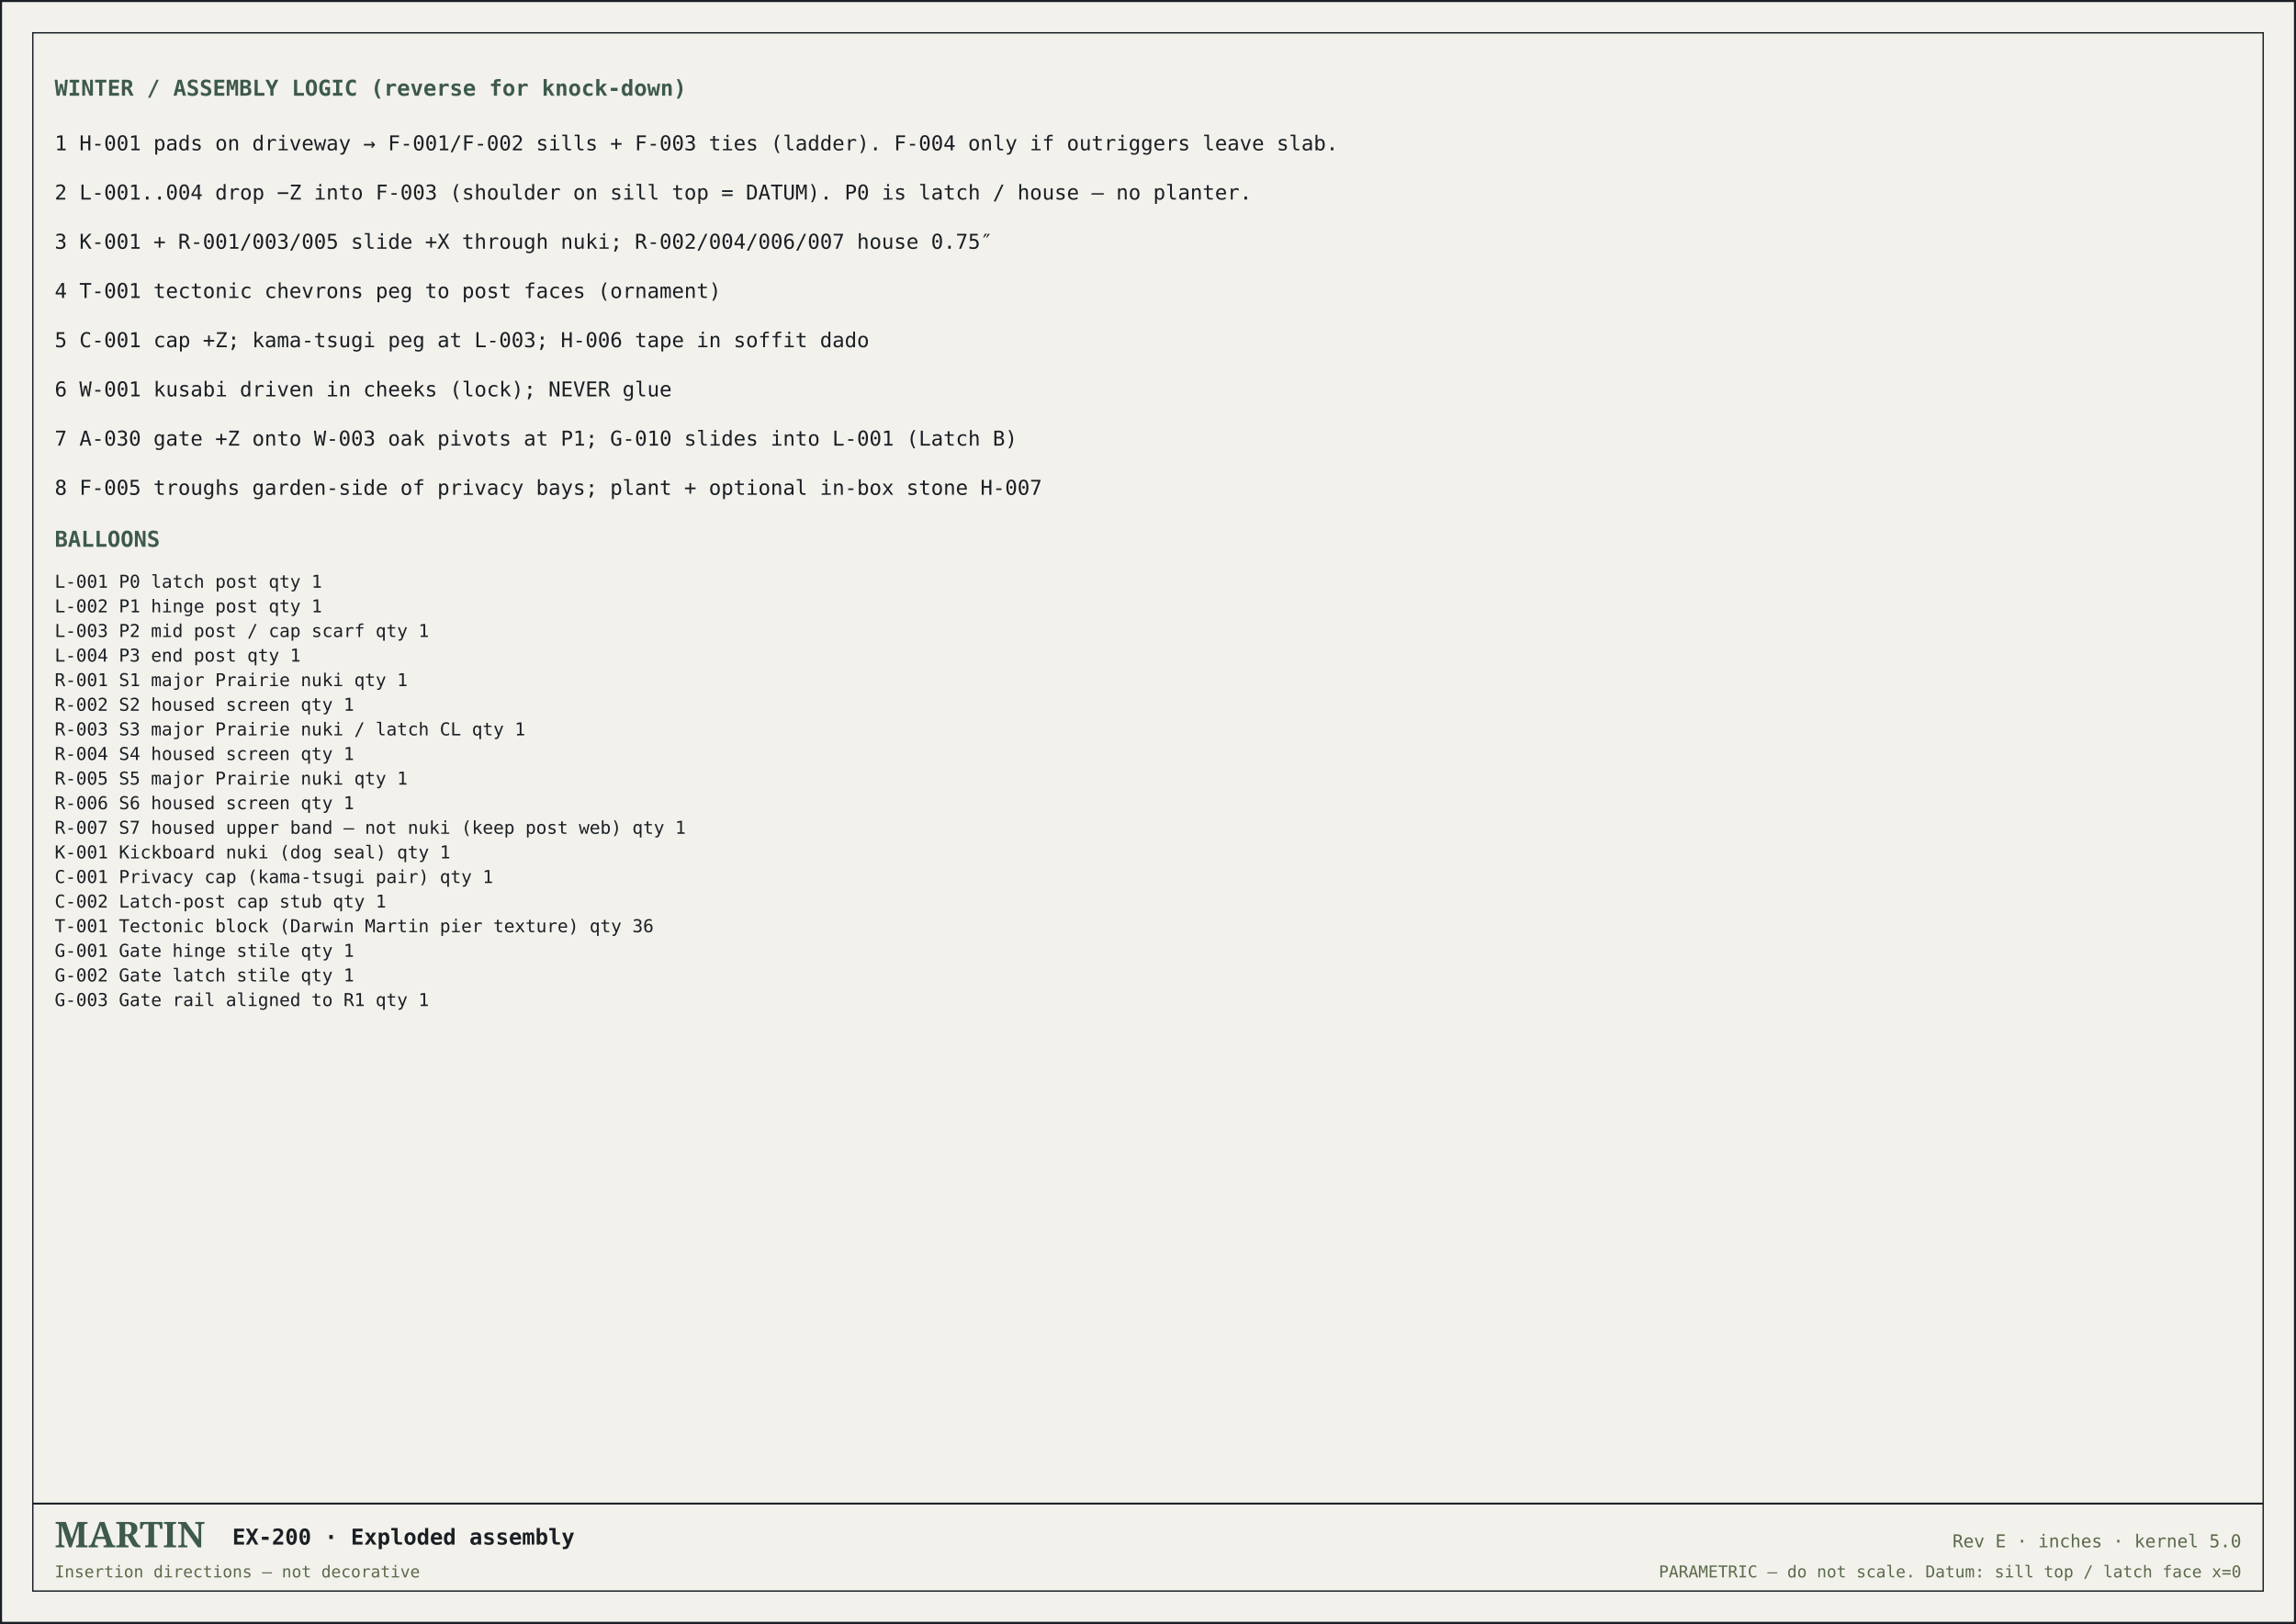
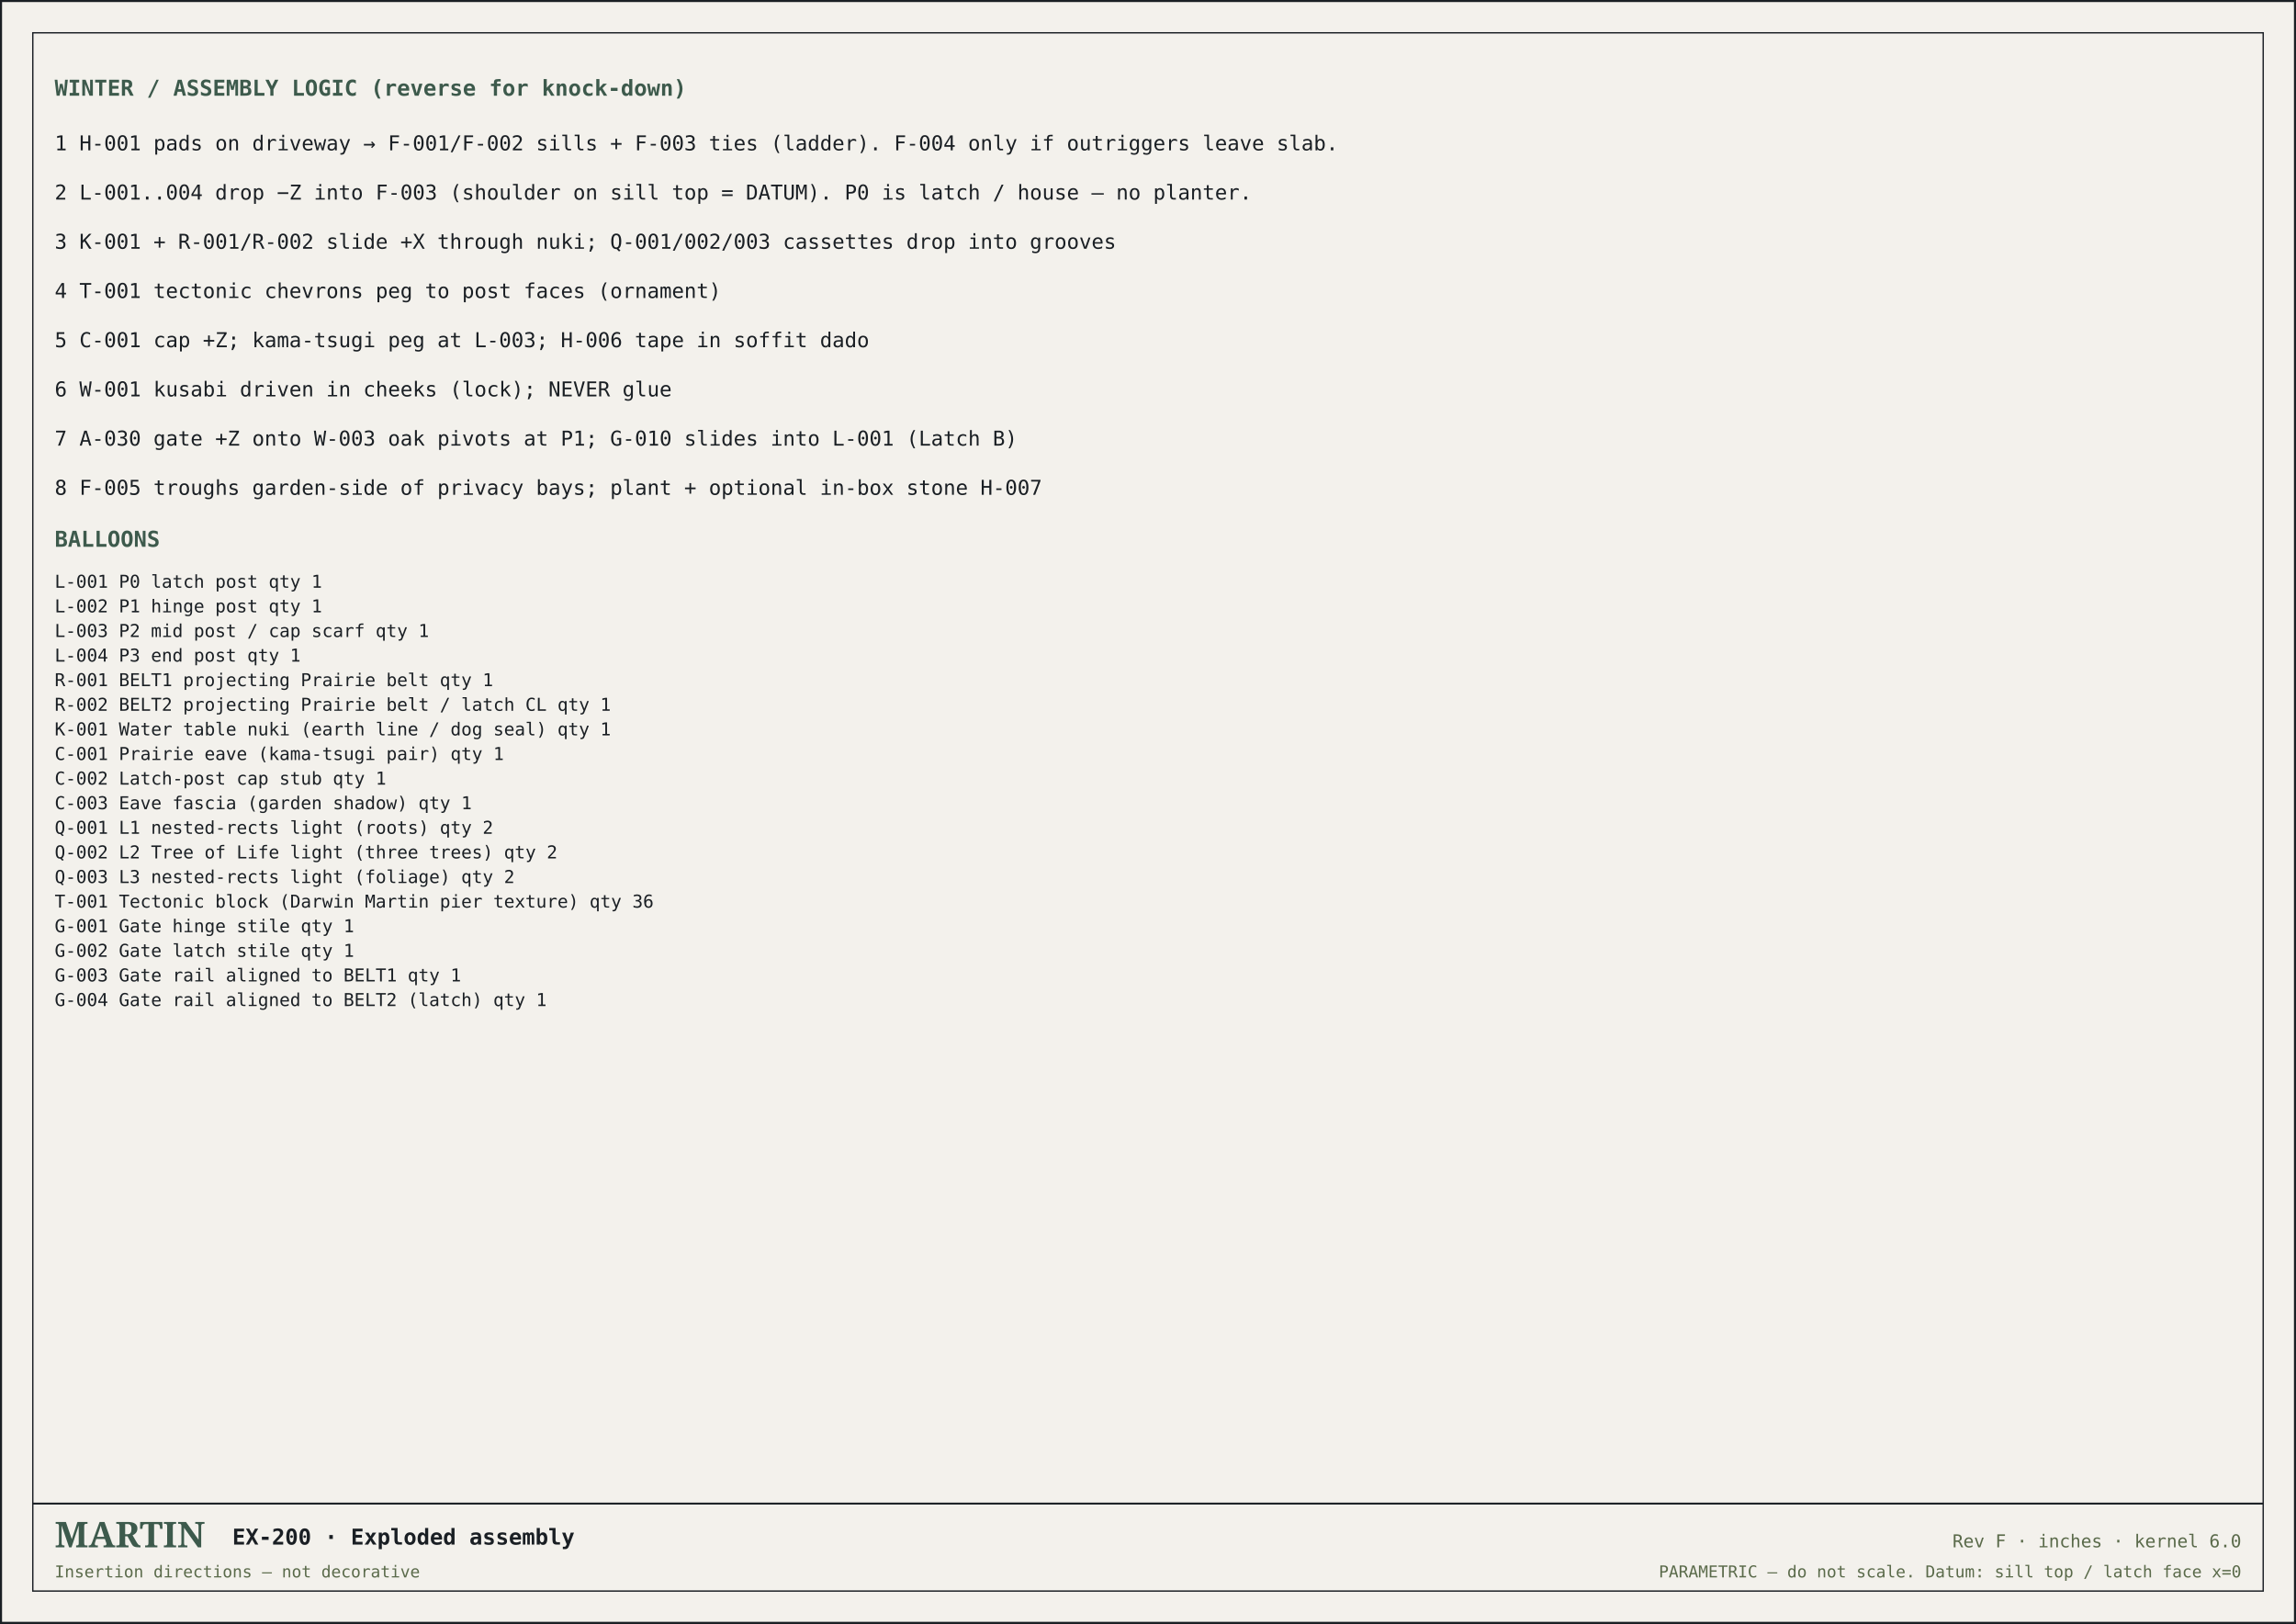
<svg xmlns="http://www.w3.org/2000/svg" width="1680" height="1188" viewBox="0 0 1680 1188">
  <rect x="0.0" y="0.0" width="1680.0" height="1188.0" fill="#f3f1ec" stroke="#1a1f24" stroke-width="3" />
  <rect x="24.0" y="24.0" width="1632.0" height="1140.0" fill="none" stroke="#1a1f24" stroke-width="1" />
  <line x1="24.0" y1="1100.0" x2="1656.0" y2="1100.0" stroke="#1a1f24" stroke-width="1.4" />
  <text x="40.0" y="1132.0" font-family="Georgia, serif" font-size="26" fill="#3d5a4c" text-anchor="start" font-weight="600">MARTIN</text>
  <text x="170.0" y="1130.0" font-family="IBM Plex Mono, Menlo, monospace" font-size="16" fill="#1a1f24" text-anchor="start" font-weight="600">EX-200  ·  Exploded assembly</text>
  <text x="40.0" y="1154.0" font-family="IBM Plex Mono, Menlo, monospace" font-size="12" fill="#5a6a4a" text-anchor="start">Insertion directions — not decorative</text>
-   <text x="1640.0" y="1132.0" font-family="IBM Plex Mono, Menlo, monospace" font-size="13" fill="#5a6a4a" text-anchor="end">Rev E  ·  inches  ·  kernel 5.0</text>
+   <text x="1640.0" y="1132.0" font-family="IBM Plex Mono, Menlo, monospace" font-size="13" fill="#5a6a4a" text-anchor="end">Rev F  ·  inches  ·  kernel 6.0</text>
  <text x="1640.0" y="1154.0" font-family="IBM Plex Mono, Menlo, monospace" font-size="12" fill="#5a6a4a" text-anchor="end">PARAMETRIC — do not scale. Datum: sill top / latch face x=0</text>
  <text x="40.0" y="70.0" font-family="IBM Plex Mono, Menlo, monospace" font-size="16" fill="#3d5a4c" text-anchor="start" font-weight="600">WINTER / ASSEMBLY LOGIC  (reverse for knock-down)</text>
  <text x="40.0" y="110.0" font-family="IBM Plex Mono, Menlo, monospace" font-size="15" fill="#1a1f24" text-anchor="start">1  H-001 pads on driveway  →  F-001/F-002 sills + F-003 ties (ladder). F-004 only if outriggers leave slab.</text>
  <text x="40.0" y="146.0" font-family="IBM Plex Mono, Menlo, monospace" font-size="15" fill="#1a1f24" text-anchor="start">2  L-001..004 drop −Z into F-003 (shoulder on sill top = DATUM). P0 is latch / house — no planter.</text>
-   <text x="40.0" y="182.0" font-family="IBM Plex Mono, Menlo, monospace" font-size="15" fill="#1a1f24" text-anchor="start">3  K-001 + R-001/003/005 slide +X through nuki; R-002/004/006/007 house 0.75″</text>
+   <text x="40.0" y="182.0" font-family="IBM Plex Mono, Menlo, monospace" font-size="15" fill="#1a1f24" text-anchor="start">3  K-001 + R-001/R-002 slide +X through nuki; Q-001/002/003 cassettes drop into grooves</text>
  <text x="40.0" y="218.0" font-family="IBM Plex Mono, Menlo, monospace" font-size="15" fill="#1a1f24" text-anchor="start">4  T-001 tectonic chevrons peg to post faces (ornament)</text>
  <text x="40.0" y="254.0" font-family="IBM Plex Mono, Menlo, monospace" font-size="15" fill="#1a1f24" text-anchor="start">5  C-001 cap +Z; kama-tsugi peg at L-003; H-006 tape in soffit dado</text>
  <text x="40.0" y="290.0" font-family="IBM Plex Mono, Menlo, monospace" font-size="15" fill="#1a1f24" text-anchor="start">6  W-001 kusabi driven in cheeks (lock); NEVER glue</text>
  <text x="40.0" y="326.0" font-family="IBM Plex Mono, Menlo, monospace" font-size="15" fill="#1a1f24" text-anchor="start">7  A-030 gate +Z onto W-003 oak pivots at P1; G-010 slides into L-001 (Latch B)</text>
  <text x="40.0" y="362.0" font-family="IBM Plex Mono, Menlo, monospace" font-size="15" fill="#1a1f24" text-anchor="start">8  F-005 troughs garden-side of privacy bays; plant + optional in-box stone H-007</text>
  <text x="40.0" y="400.0" font-family="IBM Plex Mono, Menlo, monospace" font-size="16" fill="#3d5a4c" text-anchor="start" font-weight="600">BALLOONS</text>
  <text x="40.0" y="430.0" font-family="IBM Plex Mono, Menlo, monospace" font-size="13" fill="#1a1f24" text-anchor="start">L-001   P0 latch post                                     qty 1</text>
  <text x="40.0" y="448.0" font-family="IBM Plex Mono, Menlo, monospace" font-size="13" fill="#1a1f24" text-anchor="start">L-002   P1 hinge post                                     qty 1</text>
  <text x="40.0" y="466.0" font-family="IBM Plex Mono, Menlo, monospace" font-size="13" fill="#1a1f24" text-anchor="start">L-003   P2 mid post / cap scarf                           qty 1</text>
  <text x="40.0" y="484.0" font-family="IBM Plex Mono, Menlo, monospace" font-size="13" fill="#1a1f24" text-anchor="start">L-004   P3 end post                                       qty 1</text>
-   <text x="40.0" y="502.0" font-family="IBM Plex Mono, Menlo, monospace" font-size="13" fill="#1a1f24" text-anchor="start">R-001   S1 major Prairie nuki                             qty 1</text>
-   <text x="40.0" y="520.0" font-family="IBM Plex Mono, Menlo, monospace" font-size="13" fill="#1a1f24" text-anchor="start">R-002   S2 housed screen                                  qty 1</text>
-   <text x="40.0" y="538.0" font-family="IBM Plex Mono, Menlo, monospace" font-size="13" fill="#1a1f24" text-anchor="start">R-003   S3 major Prairie nuki / latch CL                  qty 1</text>
-   <text x="40.0" y="556.0" font-family="IBM Plex Mono, Menlo, monospace" font-size="13" fill="#1a1f24" text-anchor="start">R-004   S4 housed screen                                  qty 1</text>
-   <text x="40.0" y="574.0" font-family="IBM Plex Mono, Menlo, monospace" font-size="13" fill="#1a1f24" text-anchor="start">R-005   S5 major Prairie nuki                             qty 1</text>
-   <text x="40.0" y="592.0" font-family="IBM Plex Mono, Menlo, monospace" font-size="13" fill="#1a1f24" text-anchor="start">R-006   S6 housed screen                                  qty 1</text>
-   <text x="40.0" y="610.0" font-family="IBM Plex Mono, Menlo, monospace" font-size="13" fill="#1a1f24" text-anchor="start">R-007   S7 housed upper band — not nuki (keep post web)   qty 1</text>
-   <text x="40.0" y="628.0" font-family="IBM Plex Mono, Menlo, monospace" font-size="13" fill="#1a1f24" text-anchor="start">K-001   Kickboard nuki (dog seal)                         qty 1</text>
-   <text x="40.0" y="646.0" font-family="IBM Plex Mono, Menlo, monospace" font-size="13" fill="#1a1f24" text-anchor="start">C-001   Privacy cap (kama-tsugi pair)                     qty 1</text>
-   <text x="40.0" y="664.0" font-family="IBM Plex Mono, Menlo, monospace" font-size="13" fill="#1a1f24" text-anchor="start">C-002   Latch-post cap stub                               qty 1</text>
-   <text x="40.0" y="682.0" font-family="IBM Plex Mono, Menlo, monospace" font-size="13" fill="#1a1f24" text-anchor="start">T-001   Tectonic block (Darwin Martin pier texture)       qty 36</text>
-   <text x="40.0" y="700.0" font-family="IBM Plex Mono, Menlo, monospace" font-size="13" fill="#1a1f24" text-anchor="start">G-001   Gate hinge stile                                  qty 1</text>
-   <text x="40.0" y="718.0" font-family="IBM Plex Mono, Menlo, monospace" font-size="13" fill="#1a1f24" text-anchor="start">G-002   Gate latch stile                                  qty 1</text>
-   <text x="40.0" y="736.0" font-family="IBM Plex Mono, Menlo, monospace" font-size="13" fill="#1a1f24" text-anchor="start">G-003   Gate rail aligned to R1                           qty 1</text>
+   <text x="40.0" y="502.0" font-family="IBM Plex Mono, Menlo, monospace" font-size="13" fill="#1a1f24" text-anchor="start">R-001   BELT1 projecting Prairie belt                     qty 1</text>
+   <text x="40.0" y="520.0" font-family="IBM Plex Mono, Menlo, monospace" font-size="13" fill="#1a1f24" text-anchor="start">R-002   BELT2 projecting Prairie belt / latch CL          qty 1</text>
+   <text x="40.0" y="538.0" font-family="IBM Plex Mono, Menlo, monospace" font-size="13" fill="#1a1f24" text-anchor="start">K-001   Water table nuki (earth line / dog seal)          qty 1</text>
+   <text x="40.0" y="556.0" font-family="IBM Plex Mono, Menlo, monospace" font-size="13" fill="#1a1f24" text-anchor="start">C-001   Prairie eave (kama-tsugi pair)                    qty 1</text>
+   <text x="40.0" y="574.0" font-family="IBM Plex Mono, Menlo, monospace" font-size="13" fill="#1a1f24" text-anchor="start">C-002   Latch-post cap stub                               qty 1</text>
+   <text x="40.0" y="592.0" font-family="IBM Plex Mono, Menlo, monospace" font-size="13" fill="#1a1f24" text-anchor="start">C-003   Eave fascia (garden shadow)                       qty 1</text>
+   <text x="40.0" y="610.0" font-family="IBM Plex Mono, Menlo, monospace" font-size="13" fill="#1a1f24" text-anchor="start">Q-001   L1 nested-rects light (roots)                     qty 2</text>
+   <text x="40.0" y="628.0" font-family="IBM Plex Mono, Menlo, monospace" font-size="13" fill="#1a1f24" text-anchor="start">Q-002   L2 Tree of Life light (three trees)               qty 2</text>
+   <text x="40.0" y="646.0" font-family="IBM Plex Mono, Menlo, monospace" font-size="13" fill="#1a1f24" text-anchor="start">Q-003   L3 nested-rects light (foliage)                   qty 2</text>
+   <text x="40.0" y="664.0" font-family="IBM Plex Mono, Menlo, monospace" font-size="13" fill="#1a1f24" text-anchor="start">T-001   Tectonic block (Darwin Martin pier texture)       qty 36</text>
+   <text x="40.0" y="682.0" font-family="IBM Plex Mono, Menlo, monospace" font-size="13" fill="#1a1f24" text-anchor="start">G-001   Gate hinge stile                                  qty 1</text>
+   <text x="40.0" y="700.0" font-family="IBM Plex Mono, Menlo, monospace" font-size="13" fill="#1a1f24" text-anchor="start">G-002   Gate latch stile                                  qty 1</text>
+   <text x="40.0" y="718.0" font-family="IBM Plex Mono, Menlo, monospace" font-size="13" fill="#1a1f24" text-anchor="start">G-003   Gate rail aligned to BELT1                        qty 1</text>
+   <text x="40.0" y="736.0" font-family="IBM Plex Mono, Menlo, monospace" font-size="13" fill="#1a1f24" text-anchor="start">G-004   Gate rail aligned to BELT2 (latch)                qty 1</text>
</svg>
